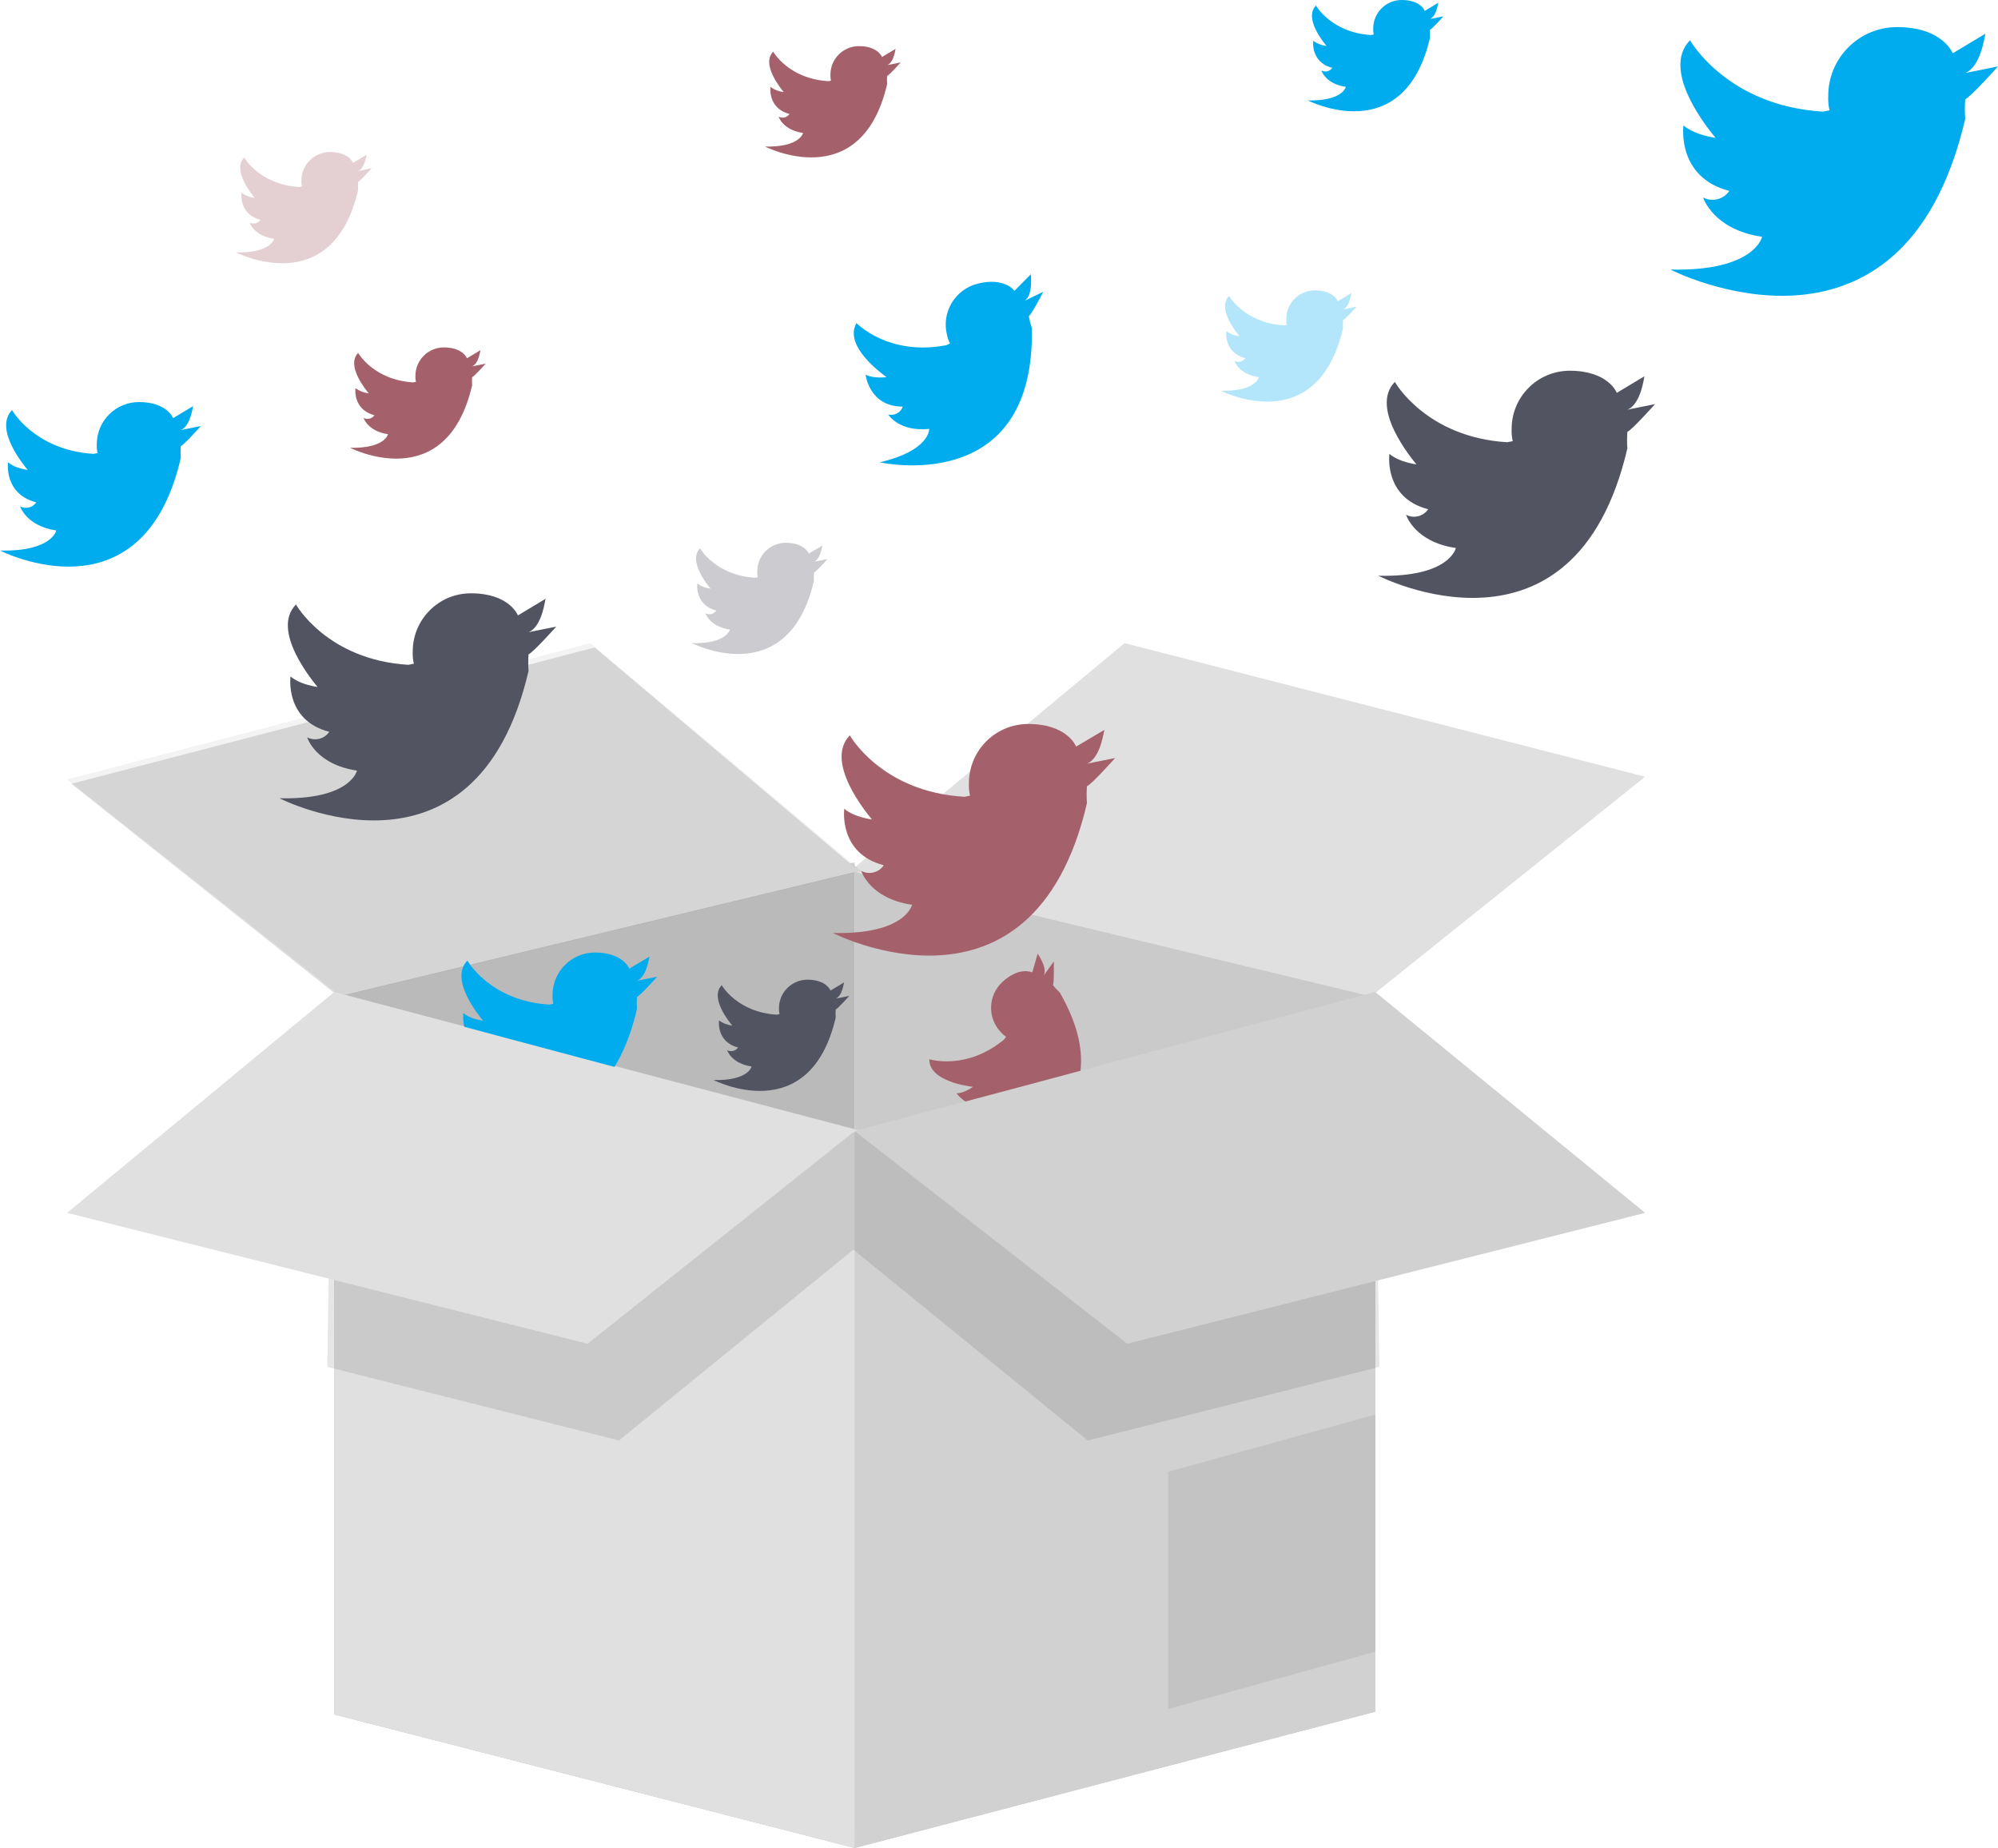
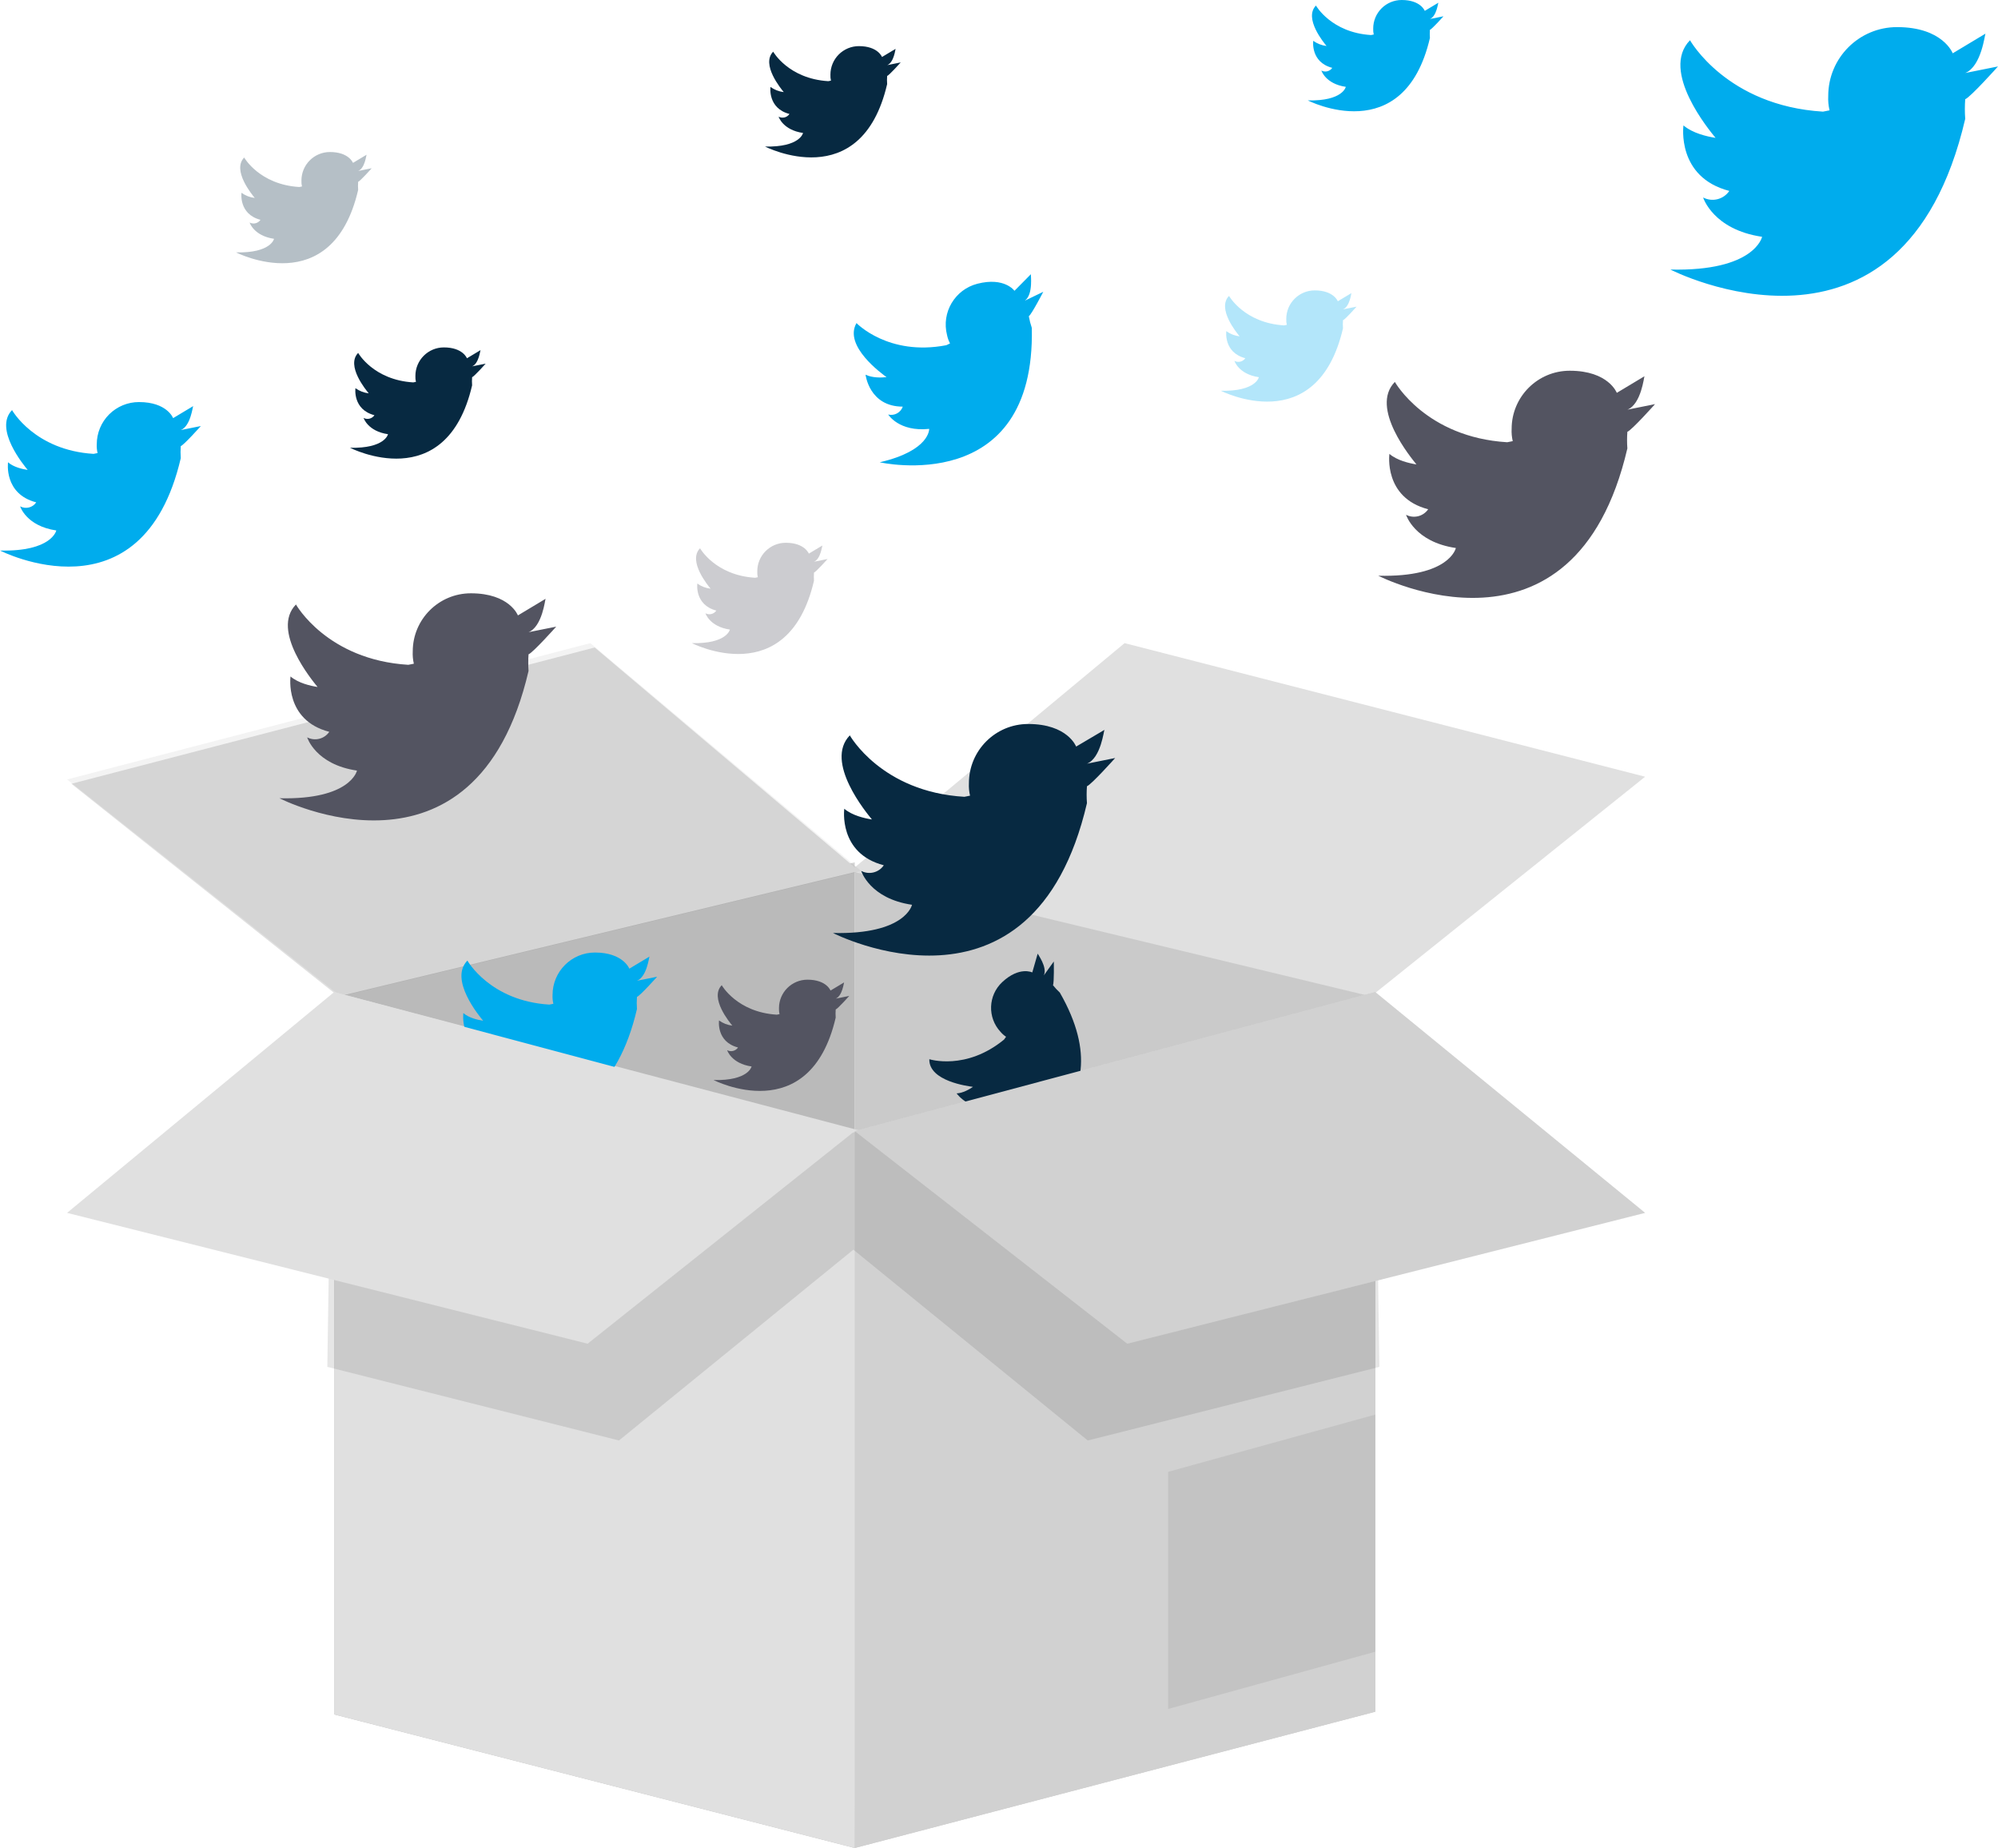
<svg xmlns="http://www.w3.org/2000/svg" data-name="Layer 1" width="813.15" height="752" viewBox="0 0 813.15 752">
  <path fill="#e0e0e0" d="M559.73 403.7l-211.87-51.03V752l211.87-55.46V403.7z" />
  <path opacity=".1" d="M559.73 403.7l-211.87-51.03V752l211.87-55.46V403.7z" />
  <path fill="#e0e0e0" d="M135.99 403.7l211.87-51.03V752l-211.87-54.35V403.7z" />
  <path opacity=".17" d="M135.99 401.93l211.87-51.02V752l-211.87-54.35V401.93z" />
  <path fill="#e0e0e0" d="M346.09 354.44l111.59-92.73 211.86 54.36-111.58 89.39-211.87-51.02z" />
  <path fill="#e0e0e0" d="M29.05 318.94l108.71 86.52 211.86-51.02-107.59-90.96-212.98 55.46z" />
  <path opacity=".05" d="M27.29 317.18l111.35 88.28 211.87-51.02-110.25-92.73-212.97 55.47z" />
  <path fill="#e0e0e0" d="M135.99 403.7v293.95L347.86 752l2.86-291.73-214.73-56.57z" />
  <path fill="#e0e0e0" d="M559.73 696.54L347.86 752V460.27l211.87-56.57v292.84z" />
  <path opacity=".07" d="M559.73 696.54L347.86 752V460.27l211.87-56.57v292.84z" />
  <path opacity=".07" d="M475.42 598.92v96.51l84.31-23.3v-96.5l-84.31 23.29z" />
  <path opacity=".1" d="M133.22 556.22l118.69 29.95 95.4-77.65v-47.7l-211.87-53.24-2.22 148.64zm428.17 0L442.7 586.17l-95.39-77.65v-47.7l211.86-53.24 2.22 148.64z" />
  <path d="M259.23 399.1l8.21-1.64s-6.9 7.72-8.21 8.21a33.05 33.05 0 000 4.93c-15.77 67.69-73.93 37.79-73.93 37.79 21.19.49 23-8.21 23-8.21-12.32-1.81-14.79-9.86-14.79-9.86a5.08 5.08 0 006.57-1.64c-13.31-3.45-11.5-16.43-11.5-16.43 2.3 2 5.91 2.79 8.05 3.12-1.48-1.81-14-16.76-6.41-24.48 0 0 9.2 16.43 33.35 17.91l1.64-.33a12.89 12.89 0 01-.33-3.61 17.25 17.25 0 0117.25-17.25c11.5 0 14 6.57 14 6.57l8.21-4.93c-.18-.01-1 8.21-5.11 9.85z" fill="#00aced" />
  <path fill="#e0e0e0" d="M135.99 403.7l-108.7 89.85 211.86 53.24 108.71-86.52-211.87-56.57z" />
-   <path d="M424.82 396.91l4.06-5.65s.18 8.6-.34 9.65a27.47 27.47 0 002.79 3c28.77 50.08-23.53 64.86-23.53 64.86 13.16-11.71 9.33-18 9.33-18-8.56 5.85-14.56 2.35-14.56 2.35a4.22 4.22 0 003.06-4.72c-10 5.44-16.3-3.47-16.3-3.47 2.52-.1 5.18-1.65 6.66-2.66-1.92-.26-18-2.27-17.77-11.25 0 0 14.9 4.77 30.42-8l.81-1.13a10.71 10.71 0 01-2.25-2 14.33 14.33 0 01.71-20.26c7-6.52 12.21-3.92 12.21-3.92l2.2-7.65c-.09.07 4.06 5.52 2.5 8.85z" fill="#a4616b" />
+   <path d="M424.82 396.91l4.06-5.65s.18 8.6-.34 9.65a27.47 27.47 0 002.79 3c28.77 50.08-23.53 64.86-23.53 64.86 13.16-11.71 9.33-18 9.33-18-8.56 5.85-14.56 2.35-14.56 2.35a4.22 4.22 0 003.06-4.72c-10 5.44-16.3-3.47-16.3-3.47 2.52-.1 5.18-1.65 6.66-2.66-1.92-.26-18-2.27-17.77-11.25 0 0 14.9 4.77 30.42-8l.81-1.13a10.71 10.71 0 01-2.25-2 14.33 14.33 0 01.71-20.26c7-6.52 12.21-3.92 12.21-3.92l2.2-7.65c-.09.07 4.06 5.52 2.5 8.85z" fill="#072941" />
  <path fill="#e0e0e0" d="M559.73 403.7l109.81 89.85-210.76 53.24-110.92-86.52 211.87-56.57z" />
  <path opacity=".07" d="M559.73 403.7l109.81 89.85-210.76 53.24-110.92-86.52 211.87-56.57z" />
  <path d="M417.09 122.35l7.51-3.61s-4.74 9.15-5.89 9.95a32.88 32.88 0 001.22 4.75c1.53 69.12-61.9 54.68-61.9 54.68 20.54-4.76 20.13-13.6 20.13-13.6-12.32 1.3-16.68-5.84-16.68-5.84a5 5 0 005.93-3.21c-13.68 0-15.14-13-15.14-13 2.7 1.33 6.39 1.23 8.53 1-1.87-1.38-17.6-12.7-12.22-22 0 0 12.93 13.56 36.56 9l1.5-.72a12.82 12.82 0 01-1.21-3.4 17.16 17.16 0 0112.36-20.89c11.08-2.84 15.08 2.88 15.08 2.88l6.7-6.78c-.17.07 1.07 8.19-2.48 10.79zM73.57 175l8.17-1.63s-6.86 7.68-8.17 8.17a32.88 32.88 0 000 4.9C57.88 253.77.03 224.03.03 224.03c21.08.49 22.88-8.17 22.88-8.17-12.26-1.8-14.71-9.81-14.71-9.81a5 5 0 006.54-1.63C1.47 201 3.27 188.12 3.27 188.12c2.29 2 5.88 2.78 8 3.11-1.47-1.8-13.89-16.67-6.37-24.35 0 0 9.15 16.34 33.18 17.81l1.63-.33a12.82 12.82 0 01-.33-3.6 17.16 17.16 0 0117.19-17.15c11.44 0 13.89 6.54 13.89 6.54l8.17-4.9c-.19-.01-1 8.16-5.06 9.75zM799.81 29.71l13.33-2.67s-11.2 12.53-13.33 13.33a53.64 53.64 0 000 8c-25.6 109.85-120 61.32-120 61.32 34.39.8 37.33-13.33 37.33-13.33-20-2.93-24-16-24-16a8.24 8.24 0 0010.66-2.67c-21.6-5.6-18.66-26.66-18.66-26.66 3.73 3.2 9.6 4.53 13.06 5.07-2.4-2.93-22.66-27.2-10.4-39.73 0 0 14.93 26.66 54.12 29.06l2.67-.53a20.92 20.92 0 01-.53-5.87 28 28 0 0128-28c18.66 0 22.66 10.66 22.66 10.66l13.33-8c-.24.02-1.57 13.31-8.24 16.02zM581.95 7.73l5.52-1.1s-4.64 5.19-5.52 5.52a22.21 22.21 0 000 3.31c-10.6 45.5-49.69 25.4-49.69 25.4 14.25.33 15.46-5.52 15.46-5.52-8.28-1.21-9.94-6.63-9.94-6.63a3.41 3.41 0 004.42-1.1c-8.94-2.32-7.73-11-7.73-11a11.48 11.48 0 005.41 2.1c-1-1.21-9.39-11.26-4.31-16.45 0 0 6.18 11 22.42 12l1.1-.22a8.66 8.66 0 01-.22-2.43A11.59 11.59 0 01570.47 0c7.73 0 9.39 4.42 9.39 4.42l5.52-3.31c-.12-.01-.67 5.52-3.43 6.62z" fill="#00aced" />
  <path d="M331.28 228.58l5.52-1.1s-4.64 5.19-5.52 5.52a22.21 22.21 0 000 3.31c-10.6 45.5-49.69 25.4-49.69 25.4 14.25.33 15.46-5.52 15.46-5.52-8.28-1.21-9.94-6.63-9.94-6.63a3.41 3.41 0 004.42-1.1c-8.94-2.32-7.73-11-7.73-11a11.48 11.48 0 005.41 2.1c-1-1.21-9.39-11.26-4.31-16.45 0 0 6.18 11 22.42 12l1.1-.22a8.66 8.66 0 01-.22-2.43 11.59 11.59 0 0111.59-11.59c7.73 0 9.39 4.42 9.39 4.42l5.52-3.31c-.13.02-.66 5.5-3.42 6.6z" fill="#535461" opacity=".3" />
  <path d="M546.57 125.89l5.52-1.1s-4.59 5.21-5.52 5.51a22.21 22.21 0 000 3.31c-10.6 45.5-49.69 25.4-49.69 25.4 14.25.33 15.46-5.52 15.46-5.52-8.28-1.21-9.94-6.63-9.94-6.63a3.41 3.41 0 004.42-1.1c-8.94-2.32-7.73-11-7.73-11a11.48 11.48 0 005.41 2.1c-1-1.21-9.39-11.26-4.31-16.45 0 0 6.18 11 22.42 12l1.1-.22a8.66 8.66 0 01-.22-2.43 11.59 11.59 0 0111.59-11.59c7.73 0 9.39 4.42 9.39 4.42l5.52-3.31c-.06-.02-.62 5.5-3.42 6.61z" fill="#00aced" opacity=".3" />
-   <path d="M442.37 310.76l11.48-2.3s-9.65 10.8-11.48 11.48a46.21 46.21 0 000 6.89c-22.05 94.63-103.36 52.83-103.36 52.83 29.63.69 32.16-11.48 32.16-11.48-17.23-2.53-20.67-13.78-20.67-13.78a7.1 7.1 0 009.19-2.3c-18.6-4.82-16.08-23-16.08-23 3.22 2.76 8.27 3.9 11.25 4.36-2.07-2.53-19.52-23.43-9-34.22 0 0 12.86 23 46.63 25l2.3-.46a18 18 0 01-.46-5.05 24.11 24.11 0 0124.12-24.12c16.08 0 19.52 9.19 19.52 9.19l11.52-6.8c-.23 0-1.38 11.47-7.12 13.76zM361.09 26.5l5.48-1.1s-4.64 5.19-5.52 5.52a22.21 22.21 0 000 3.31c-10.6 45.5-49.69 25.4-49.69 25.4 14.25.33 15.46-5.52 15.46-5.52-8.28-1.21-9.94-6.63-9.94-6.63a3.41 3.41 0 004.42-1.1c-8.94-2.32-7.73-11-7.73-11a11.48 11.48 0 005.41 2.1c-1-1.21-9.39-11.26-4.31-16.45 0 0 6.18 11 22.42 12l1.1-.22a8.66 8.66 0 01-.22-2.43 11.59 11.59 0 0111.6-11.61c7.73 0 9.39 4.42 9.39 4.42l5.52-3.31c-.07 0-.62 5.52-3.39 6.62zM192.14 149.08l5.52-1.1s-4.64 5.19-5.52 5.52a22.21 22.21 0 000 3.31c-10.6 45.5-49.69 25.4-49.69 25.4 14.25.33 15.46-5.52 15.46-5.52-8.28-1.21-9.94-6.63-9.94-6.63a3.41 3.41 0 004.42-1.1c-8.94-2.32-7.73-11-7.73-11a11.48 11.48 0 005.41 2.1c-1-1.21-9.39-11.26-4.31-16.45 0 0 6.18 11 22.42 12l1.1-.22a8.66 8.66 0 01-.22-2.43 11.59 11.59 0 0111.59-11.59c7.73 0 9.39 4.42 9.39 4.42l5.52-3.31c-.11-.03-.66 5.52-3.42 6.6z" fill="#a4616b" />
-   <path d="M145.76 69.57l5.52-1.1s-4.64 5.19-5.52 5.52a22.21 22.21 0 000 3.31c-10.6 45.5-49.69 25.4-49.69 25.4 14.25.33 15.46-5.52 15.46-5.52-8.28-1.21-9.94-6.63-9.94-6.63a3.41 3.41 0 004.42-1.1c-8.94-2.32-7.73-11-7.73-11a11.48 11.48 0 005.41 2.1c-1-1.21-9.39-11.26-4.31-16.45 0 0 6.18 11 22.42 12l1.1-.22a8.66 8.66 0 01-.22-2.43 11.59 11.59 0 0111.59-11.59c7.73 0 9.39 4.42 9.39 4.42l5.52-3.31c-.11-.03-.61 5.5-3.42 6.6z" fill="#a4616b" opacity=".3" />
+   <path d="M442.37 310.76l11.48-2.3s-9.65 10.8-11.48 11.48a46.21 46.21 0 000 6.89c-22.05 94.63-103.36 52.83-103.36 52.83 29.63.69 32.16-11.48 32.16-11.48-17.23-2.53-20.67-13.78-20.67-13.78a7.1 7.1 0 009.19-2.3c-18.6-4.82-16.08-23-16.08-23 3.22 2.76 8.27 3.9 11.25 4.36-2.07-2.53-19.52-23.43-9-34.22 0 0 12.86 23 46.63 25l2.3-.46a18 18 0 01-.46-5.05 24.11 24.11 0 0124.12-24.12c16.08 0 19.52 9.19 19.52 9.19l11.52-6.8c-.23 0-1.38 11.47-7.12 13.76zM361.09 26.5l5.48-1.1s-4.64 5.19-5.52 5.52a22.21 22.21 0 000 3.31c-10.6 45.5-49.69 25.4-49.69 25.4 14.25.33 15.46-5.52 15.46-5.52-8.28-1.21-9.94-6.63-9.94-6.63a3.41 3.41 0 004.42-1.1c-8.94-2.32-7.73-11-7.73-11a11.48 11.48 0 005.41 2.1c-1-1.21-9.39-11.26-4.31-16.45 0 0 6.18 11 22.42 12l1.1-.22a8.66 8.66 0 01-.22-2.43 11.59 11.59 0 0111.6-11.61c7.73 0 9.39 4.42 9.39 4.42l5.52-3.31c-.07 0-.62 5.52-3.39 6.62zM192.14 149.08l5.52-1.1s-4.64 5.19-5.52 5.52a22.21 22.21 0 000 3.31c-10.6 45.5-49.69 25.4-49.69 25.4 14.25.33 15.46-5.52 15.46-5.52-8.28-1.21-9.94-6.63-9.94-6.63a3.41 3.41 0 004.42-1.1c-8.94-2.32-7.73-11-7.73-11a11.48 11.48 0 005.41 2.1c-1-1.21-9.39-11.26-4.31-16.45 0 0 6.18 11 22.42 12l1.1-.22a8.66 8.66 0 01-.22-2.43 11.59 11.59 0 0111.59-11.59c7.73 0 9.39 4.42 9.39 4.42l5.52-3.31c-.11-.03-.66 5.52-3.42 6.6z" fill="#072941" />
+   <path d="M145.76 69.57l5.52-1.1s-4.64 5.19-5.52 5.52a22.21 22.21 0 000 3.31c-10.6 45.5-49.69 25.4-49.69 25.4 14.25.33 15.46-5.52 15.46-5.52-8.28-1.21-9.94-6.63-9.94-6.63a3.41 3.41 0 004.42-1.1c-8.94-2.32-7.73-11-7.73-11a11.48 11.48 0 005.41 2.1c-1-1.21-9.39-11.26-4.31-16.45 0 0 6.18 11 22.42 12l1.1-.22a8.66 8.66 0 01-.22-2.43 11.59 11.59 0 0111.59-11.59c7.73 0 9.39 4.42 9.39 4.42l5.52-3.31c-.11-.03-.61 5.5-3.42 6.6z" fill="#072941" opacity=".3" />
  <path d="M340.11 406.37l5.52-1.1s-4.64 5.19-5.52 5.52a22.21 22.21 0 000 3.31c-10.6 45.5-49.69 25.4-49.69 25.4 14.25.33 15.46-5.52 15.46-5.52-8.28-1.21-9.94-6.63-9.94-6.63a3.41 3.41 0 004.42-1.1c-8.94-2.32-7.73-11-7.73-11a11.48 11.48 0 005.41 2.1c-1-1.21-9.39-11.26-4.31-16.45 0 0 6.18 11 22.42 12l1.1-.22a8.66 8.66 0 01-.22-2.43 11.59 11.59 0 0111.59-11.59c7.73 0 9.39 4.42 9.39 4.42l5.52-3.31c-.1-.02-.66 5.5-3.42 6.6zM662.34 166.7l11.23-2.25s-9.46 10.59-11.26 11.26a45.32 45.32 0 000 6.76c-21.63 92.81-101.37 51.81-101.37 51.81 29.09.72 31.57-11.28 31.57-11.28-16.9-2.48-20.27-13.52-20.27-13.52a7 7 0 009-2.25c-18.25-4.73-15.77-22.53-15.77-22.53 3.15 2.7 8.11 3.83 11 4.28-2-2.48-19.15-23-8.79-33.57 0 0 12.62 22.53 45.73 24.55l2.25-.45a17.67 17.67 0 01-.45-5 23.65 23.65 0 0123.65-23.65c15.77 0 19.15 9 19.15 9l11.26-6.76c-.17.08-1.3 11.35-6.93 13.6zm-447.23 90.55l11.26-2.25s-9.46 10.59-11.26 11.26a45.32 45.32 0 000 6.76c-21.63 92.81-101.37 51.81-101.37 51.81 29.06.68 31.54-11.26 31.54-11.26-16.9-2.48-20.27-13.52-20.27-13.52a7 7 0 009-2.25c-18.25-4.73-15.77-22.53-15.77-22.53 3.15 2.7 8.11 3.83 11 4.28-2-2.48-19.15-23-8.79-33.57 0 0 12.62 22.53 45.73 24.55l2.25-.45a17.67 17.67 0 01-.45-5 23.65 23.65 0 0123.65-23.65c15.77 0 19.15 9 19.15 9l11.26-6.76c-.17.06-1.3 11.33-6.93 13.58z" fill="#535461" />
</svg>
